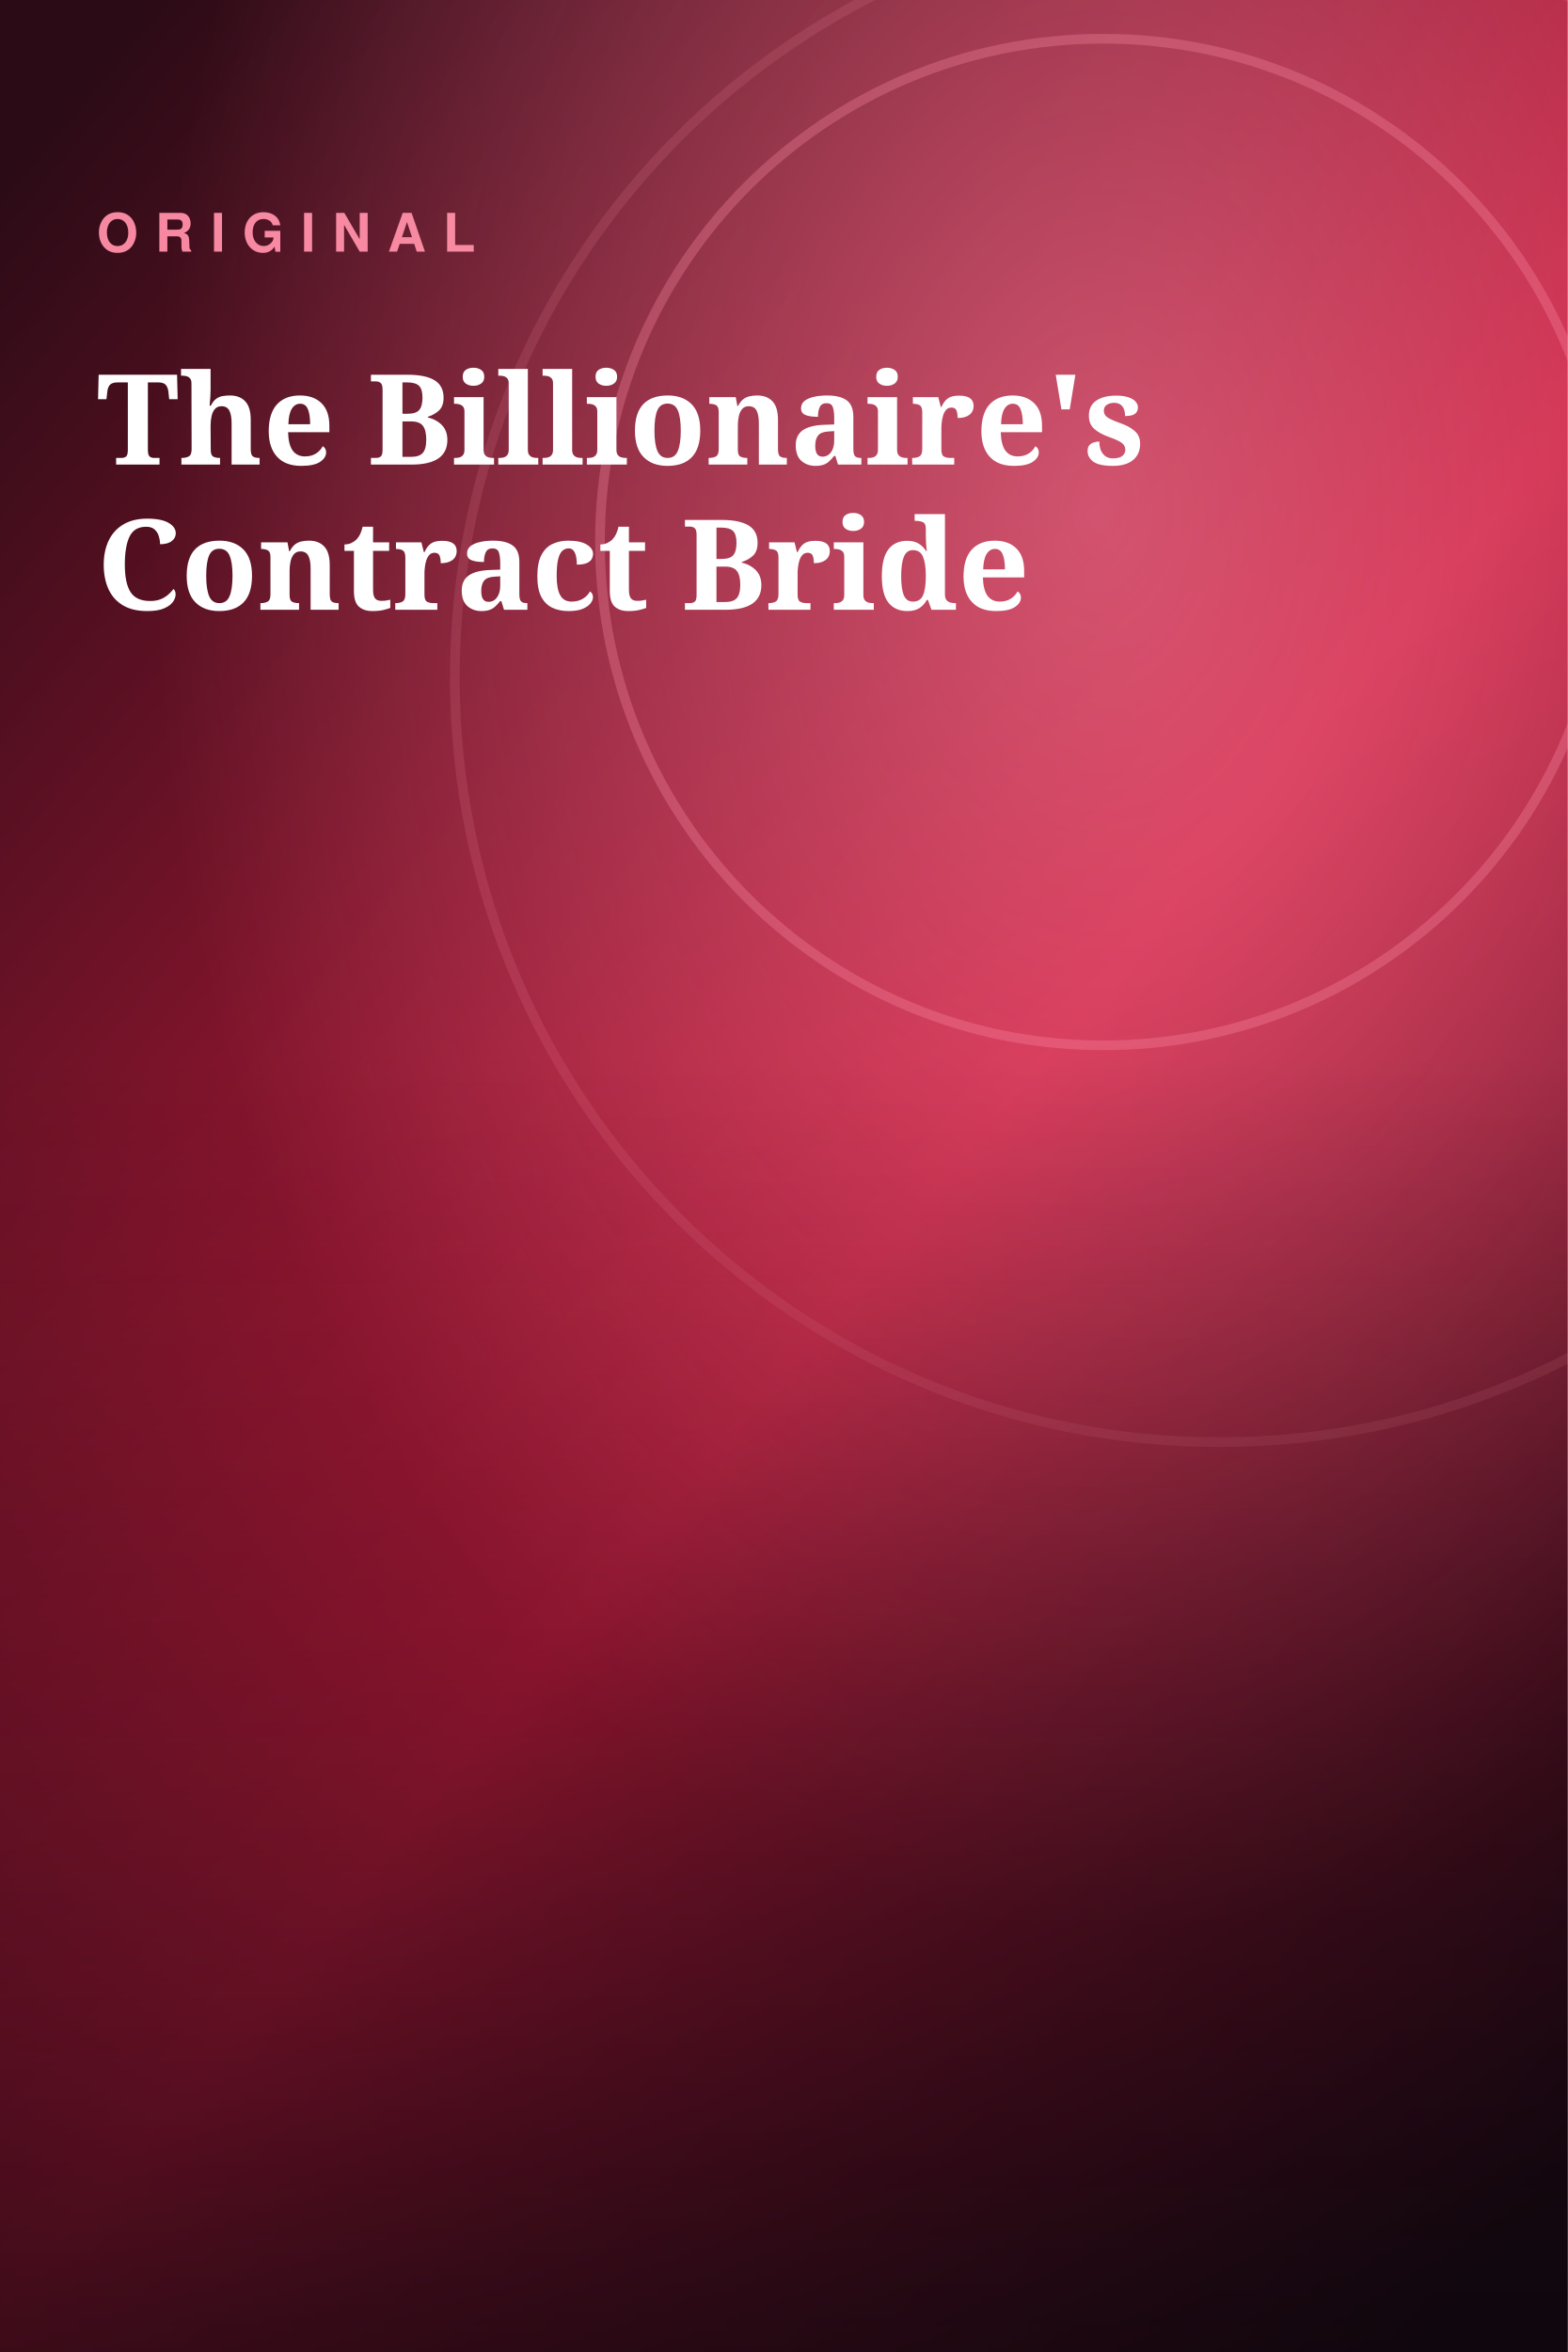
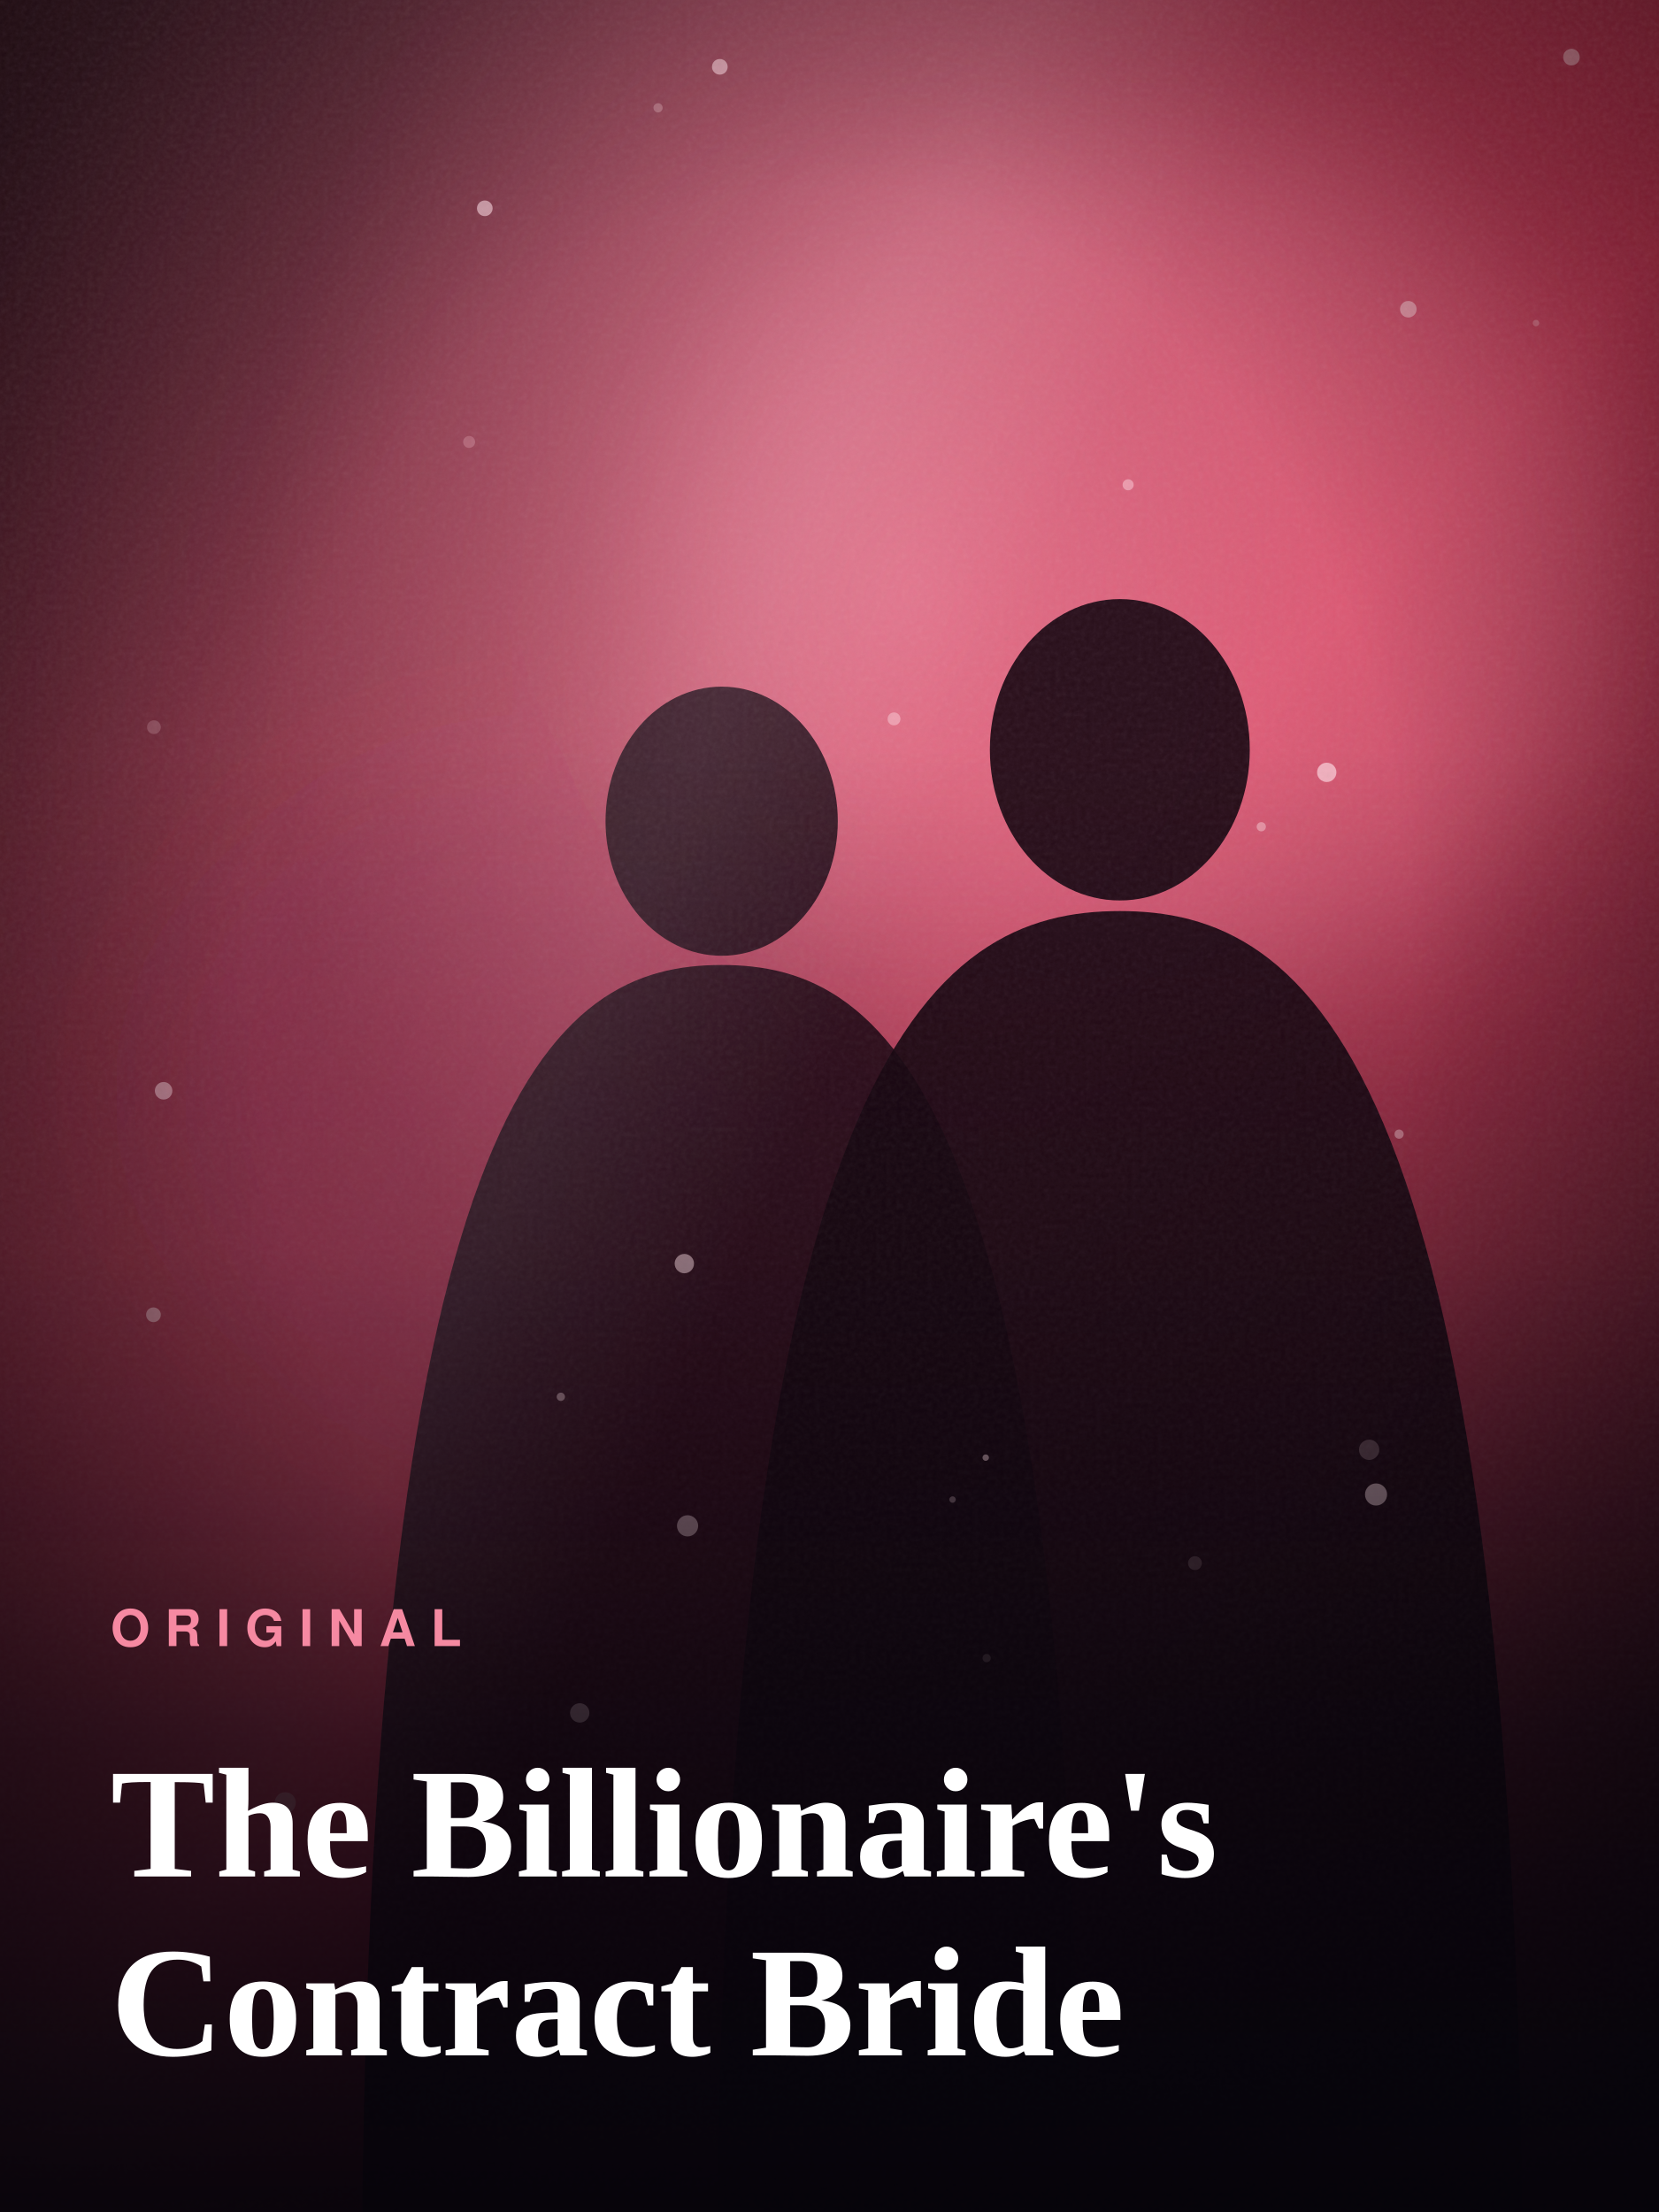
- <svg xmlns="http://www.w3.org/2000/svg" width="324" height="486" viewBox="0 0 324 486">
+ <svg xmlns="http://www.w3.org/2000/svg" width="360" height="480" viewBox="0 0 360 480" role="img" aria-label="The Billionaire's Contract Bride">
  <defs>
-     <linearGradient id="g" x1="0.1" y1="0" x2="0.9" y2="1">
+     <linearGradient id="sky" x1="0.08" y1="0" x2="0.92" y2="1">
      <stop offset="0" stop-color="#2A0B16" />
-       <stop offset="0.55" stop-color="#C81C3E" />
+       <stop offset="0.52" stop-color="#B8213F" />
      <stop offset="1" stop-color="#2A0B16" />
    </linearGradient>
-     <radialGradient id="glow" cx="0.7" cy="0.22" r="0.6">
-       <stop offset="0" stop-color="#FF8FA8" stop-opacity="0.5" />
+     <radialGradient id="rim" cx="0.55" cy="0.27" r="0.72">
+       <stop offset="0" stop-color="#FF8FA8" stop-opacity="0.62" />
+       <stop offset="0.55" stop-color="#FF8FA8" stop-opacity="0.16" />
      <stop offset="1" stop-color="#FF8FA8" stop-opacity="0" />
    </radialGradient>
-     <linearGradient id="base" x1="0" y1="0.45" x2="0" y2="1">
-       <stop offset="0" stop-color="#05040A" stop-opacity="0" />
-       <stop offset="1" stop-color="#05040A" stop-opacity="0.72" />
+     <linearGradient id="sweep" x1="0" y1="0" x2="1" y2="0.6">
+       <stop offset="0" stop-color="#FFFFFF" stop-opacity="0" />
+       <stop offset="0.46" stop-color="#FFFFFF" stop-opacity="0.10" />
+       <stop offset="0.58" stop-color="#FFFFFF" stop-opacity="0" />
+     </linearGradient>
+     <radialGradient id="vig" cx="0.5" cy="0.44" r="0.78">
+       <stop offset="0.45" stop-color="#000000" stop-opacity="0" />
+       <stop offset="1" stop-color="#000000" stop-opacity="0.62" />
+     </radialGradient>
+     <filter id="grain" x="0" y="0" width="100%" height="100%">
+       <feTurbulence type="fractalNoise" baseFrequency="0.9" numOctaves="3" seed="47" result="n" />
+       <feColorMatrix in="n" type="saturate" values="0" />
+       <feComponentTransfer>
+         <feFuncA type="linear" slope="0.16" />
+       </feComponentTransfer>
+     </filter>
+     <filter id="soft" x="-30%" y="-30%" width="160%" height="160%">
+       <feGaussianBlur stdDeviation="16" />
+     </filter>
+     <linearGradient id="scrim" x1="0" y1="0.34" x2="0" y2="1">
+       <stop offset="0" stop-color="#05030A" stop-opacity="0" />
+       <stop offset="0.34" stop-color="#05030A" stop-opacity="0.22" />
+       <stop offset="0.68" stop-color="#05030A" stop-opacity="0.70" />
+       <stop offset="1" stop-color="#05030A" stop-opacity="0.95" />
    </linearGradient>
  </defs>
-   <rect width="324" height="486" fill="url(#g)" />
-   <rect width="324" height="486" fill="url(#glow)" />
-   <circle cx="228" cy="112" r="104" fill="none" stroke="#FF8FA8" stroke-opacity="0.30" stroke-width="2" />
-   <circle cx="252" cy="140" r="158" fill="none" stroke="#FF8FA8" stroke-opacity="0.14" stroke-width="2" />
-   <rect width="324" height="486" fill="url(#base)" />
-   <text x="20" y="52" font-family="Helvetica, Arial, sans-serif" font-size="11" font-weight="bold" letter-spacing="3.5" fill="#FF8FA8" opacity="0.95">ORIGINAL</text>
-   <text x="20" y="96" font-family="Georgia, serif" font-size="26" font-weight="bold" fill="#ffffff">
-     <tspan x="20" dy="0">The Billionaire's</tspan>
-     <tspan x="20" dy="30">Contract Bride</tspan>
+   <rect width="360" height="480" fill="url(#sky)" />
+   <g filter="url(#soft)" opacity="0.9">
+     <ellipse cx="248.4" cy="122.4" rx="108.0" ry="93.6" fill="#FF8FA8" opacity="0.30" />
+     <ellipse cx="118.8" cy="237.6" rx="86.4" ry="75.6" fill="#5B1030" opacity="0.24" />
+   </g>
+   <rect width="360" height="480" fill="url(#rim)" />
+   <g opacity="0.85" fill="#180510">
+     <ellipse cx="156.6" cy="178.2" rx="25.2" ry="29.2" />
+     <path d="M 78.5 505.2                C 78.5 235.9                  120.8 209.4                  156.6 209.4                C 192.4 209.4                  234.7 235.9                  234.7 505.2                Z" />
+   </g>
+   <g opacity="0.92" fill="#180510">
+     <ellipse cx="243.0" cy="162.7" rx="28.2" ry="32.7" />
+     <path d="M 155.5 508.2                C 155.5 227.4                  202.9 197.7                  243.0 197.7                C 283.1 197.7                  330.5 227.4                  330.5 508.2                Z" />
+   </g>
+   <rect width="360" height="480" fill="url(#sweep)" />
+   <circle cx="244.8" cy="105.2" r="1.2" fill="#FFD9E2" opacity="0.47" />
+   <circle cx="142.8" cy="23.4" r="1.0" fill="#FFD9E2" opacity="0.30" />
+   <circle cx="213.9" cy="316.3" r="0.7" fill="#FFD9E2" opacity="0.62" />
+   <circle cx="149.2" cy="331.1" r="2.3" fill="#FFD9E2" opacity="0.56" />
+   <circle cx="61.9" cy="391.2" r="2.3" fill="#FFD9E2" opacity="0.38" />
+   <circle cx="156.2" cy="14.5" r="1.7" fill="#FFD9E2" opacity="0.60" />
+   <circle cx="259.3" cy="339.2" r="1.5" fill="#FFD9E2" opacity="0.23" />
+   <circle cx="105.2" cy="45.2" r="1.7" fill="#FFD9E2" opacity="0.65" />
+   <circle cx="297.1" cy="314.6" r="2.2" fill="#FFD9E2" opacity="0.28" />
+   <circle cx="148.5" cy="274.2" r="2.1" fill="#FFD9E2" opacity="0.62" />
+   <circle cx="33.3" cy="285.3" r="1.6" fill="#FFD9E2" opacity="0.51" />
+   <circle cx="121.7" cy="303.1" r="0.9" fill="#FFD9E2" opacity="0.50" />
+   <circle cx="273.7" cy="179.4" r="1.0" fill="#FFD9E2" opacity="0.47" />
+   <circle cx="287.9" cy="167.6" r="2.1" fill="#FFD9E2" opacity="0.68" />
+   <circle cx="33.4" cy="157.8" r="1.5" fill="#FFD9E2" opacity="0.22" />
+   <circle cx="214.1" cy="359.8" r="0.9" fill="#FFD9E2" opacity="0.22" />
+   <circle cx="206.7" cy="325.4" r="0.7" fill="#FFD9E2" opacity="0.39" />
+   <circle cx="125.8" cy="371.7" r="2.1" fill="#FFD9E2" opacity="0.45" />
+   <circle cx="303.6" cy="246.1" r="1.0" fill="#FFD9E2" opacity="0.45" />
+   <circle cx="194.0" cy="156.0" r="1.4" fill="#FFD9E2" opacity="0.45" />
+   <circle cx="35.5" cy="236.7" r="1.9" fill="#FFD9E2" opacity="0.54" />
+   <circle cx="298.6" cy="324.3" r="2.4" fill="#FFD9E2" opacity="0.67" />
+   <circle cx="101.8" cy="95.9" r="1.3" fill="#FFD9E2" opacity="0.23" />
+   <circle cx="341.0" cy="12.4" r="1.8" fill="#FFD9E2" opacity="0.50" />
+   <circle cx="305.6" cy="67.1" r="1.8" fill="#FFD9E2" opacity="0.51" />
+   <circle cx="333.3" cy="70.1" r="0.7" fill="#FFD9E2" opacity="0.31" />
+   <rect width="360" height="480" fill="url(#vig)" />
+   <rect width="360" height="480" filter="url(#grain)" opacity="0.5" />
+   <rect width="360" height="480" fill="url(#scrim)" />
+   <text x="24" y="357.2" font-family="Helvetica Neue, Helvetica, Arial, sans-serif" font-size="11" font-weight="700" letter-spacing="3.2" fill="#FF8FA8" opacity="0.95">ORIGINAL</text>
+   <text x="24" y="407.2" font-family="Georgia, Times New Roman, serif" font-size="34" font-weight="700" fill="#FFFFFF">
+     <tspan x="24" dy="0">The Billionaire's</tspan>
+     <tspan x="24" dy="38.8">Contract Bride</tspan>
  </text>
</svg>
